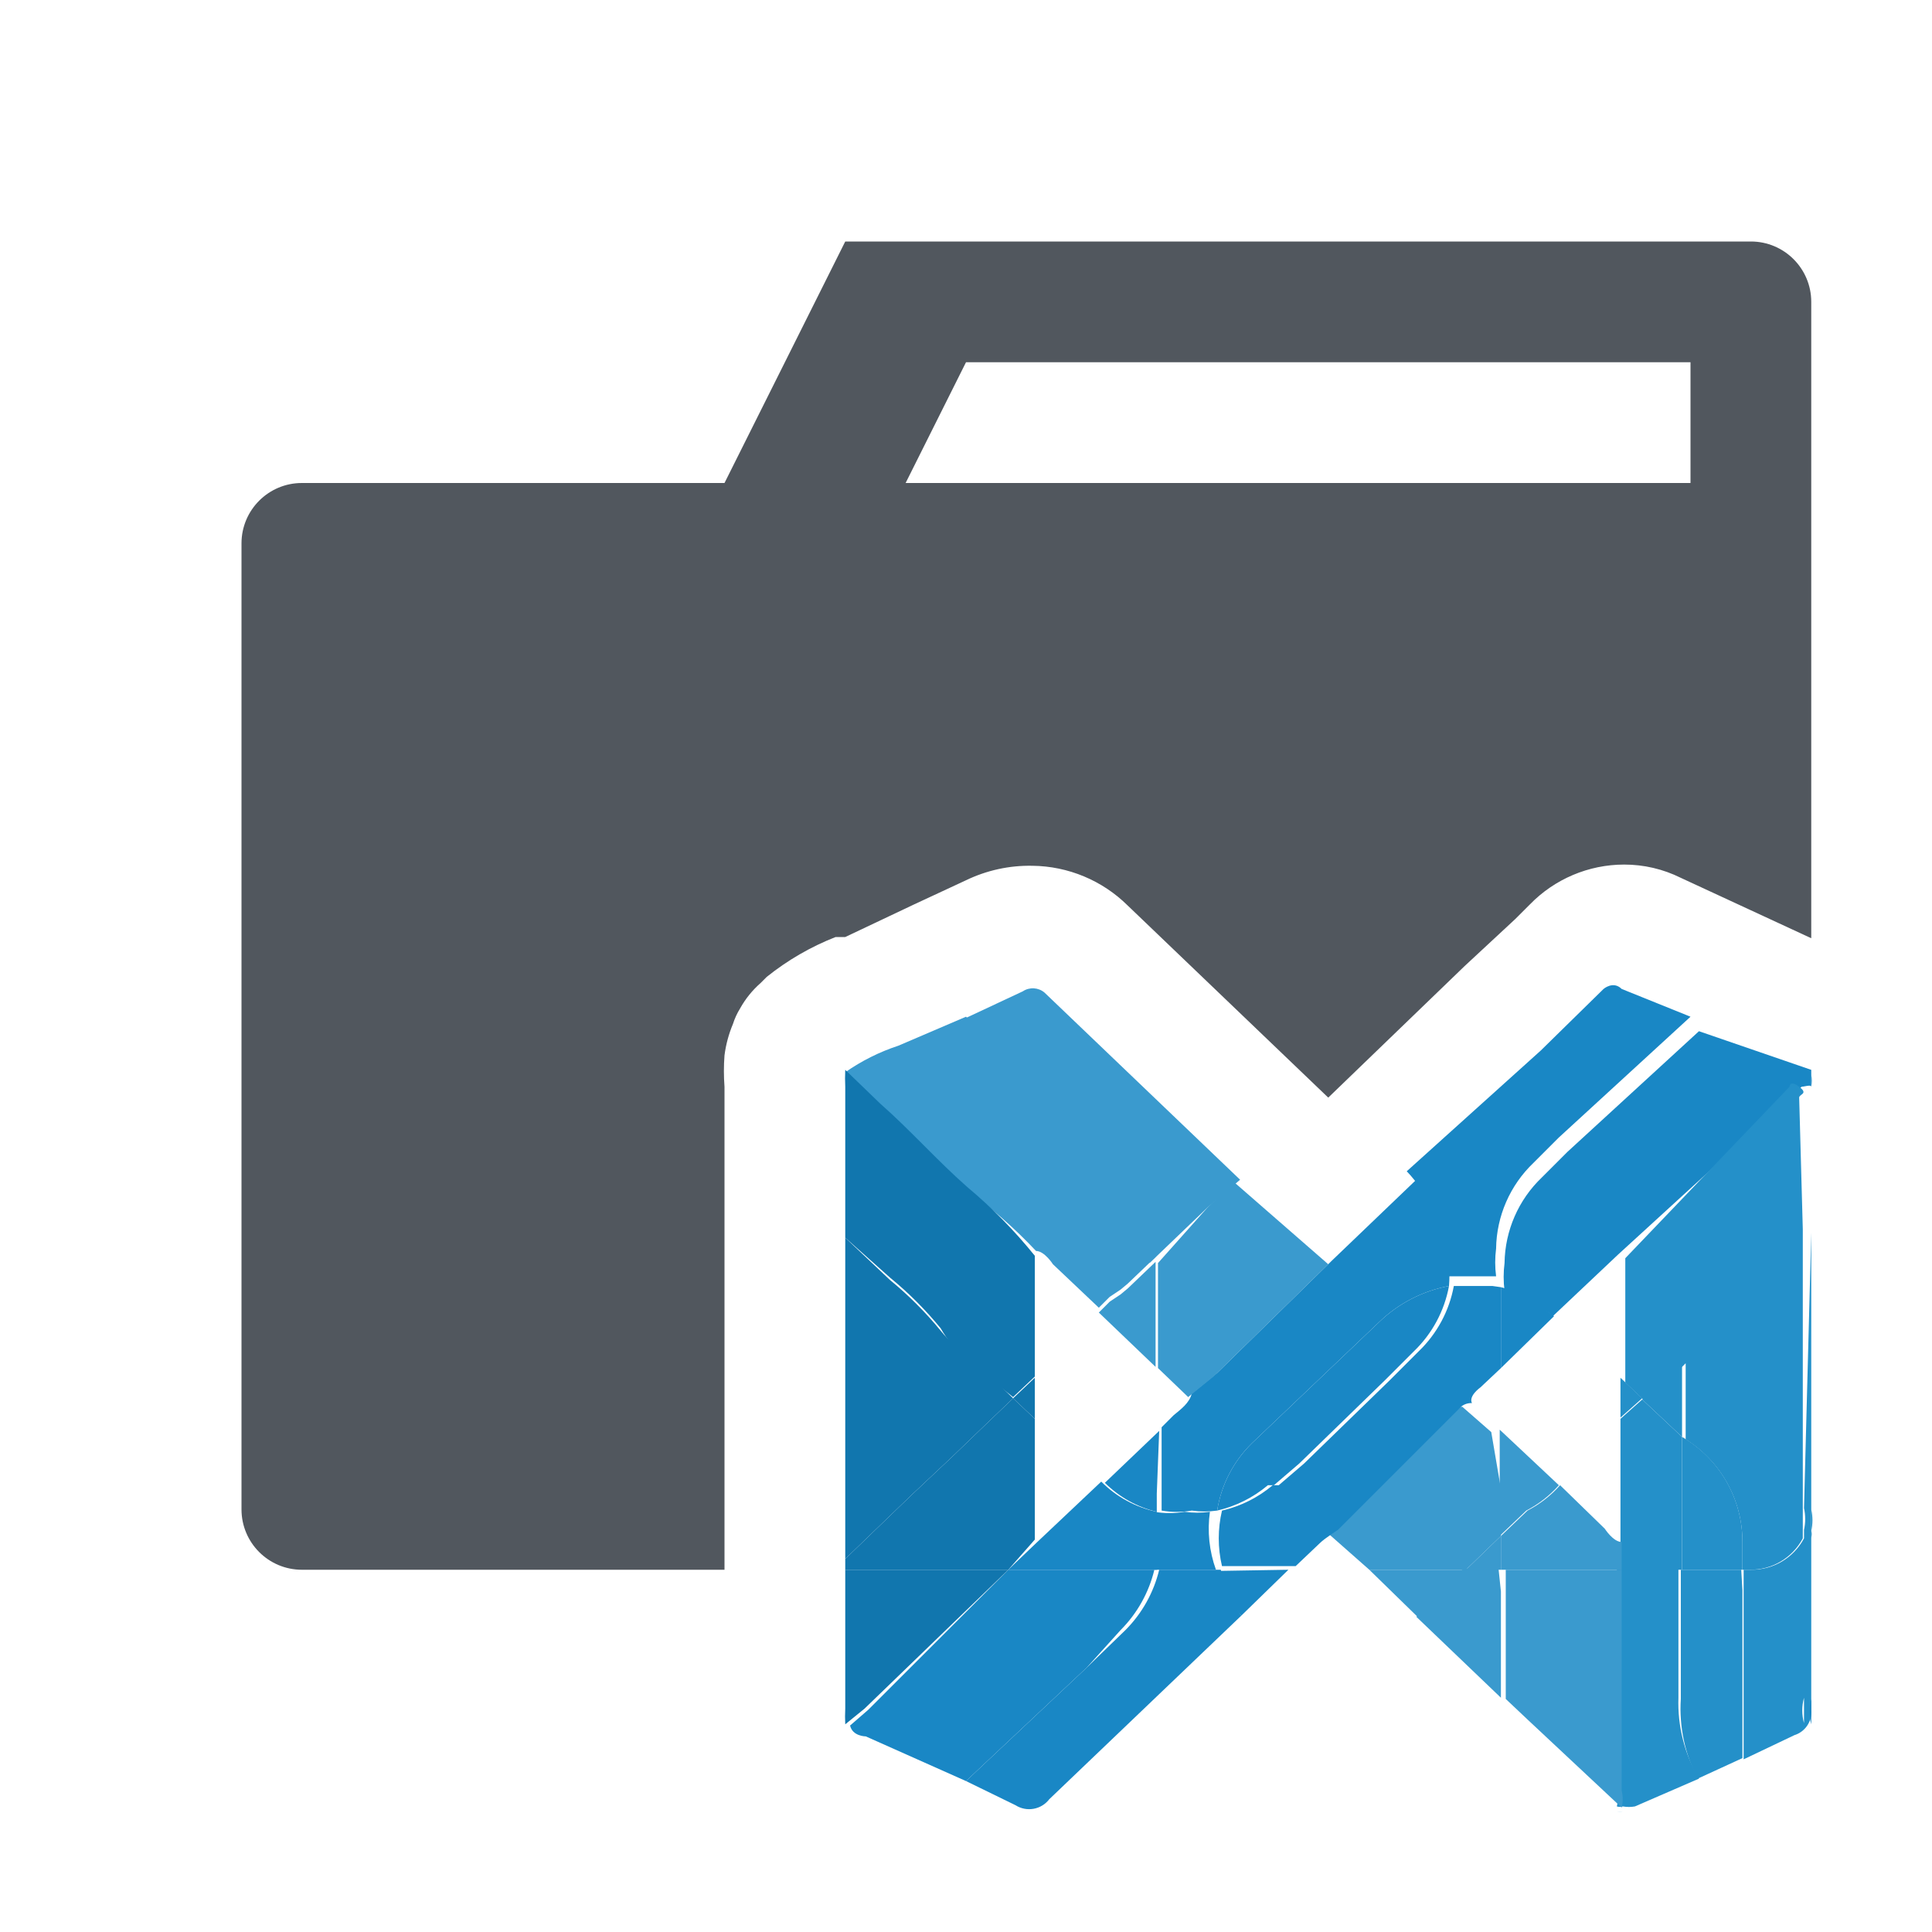
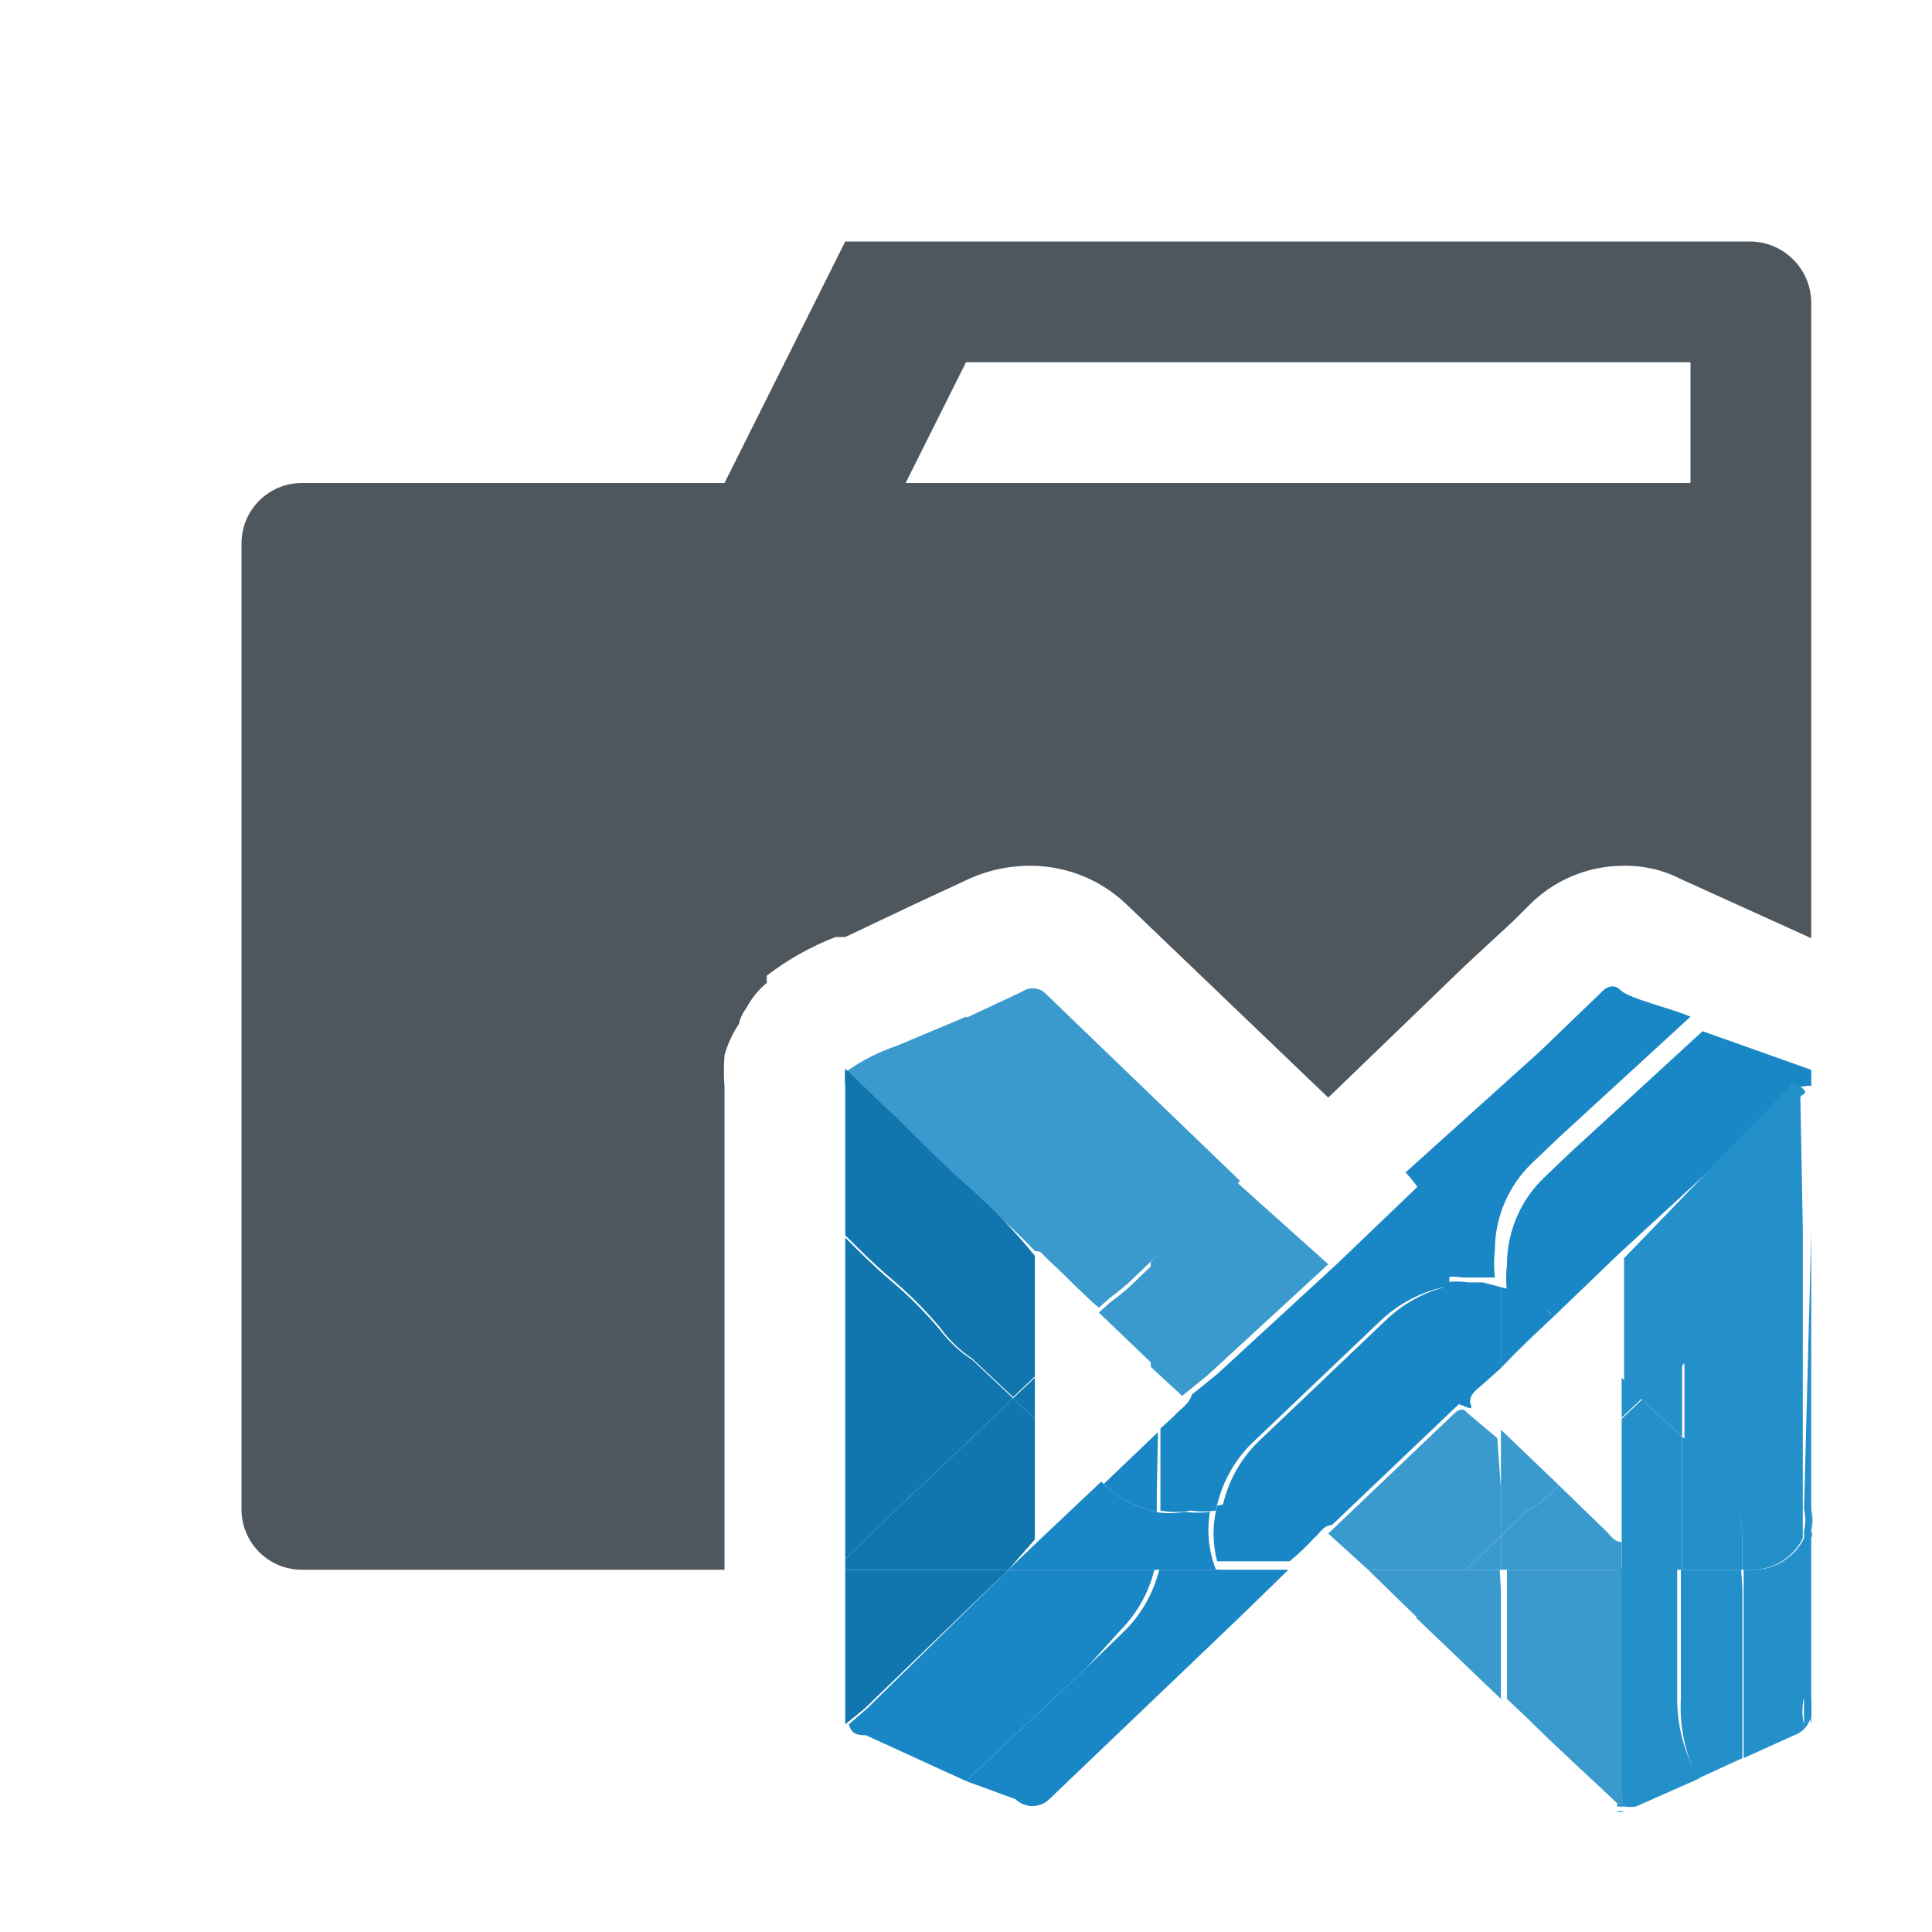
- <svg xmlns="http://www.w3.org/2000/svg" viewBox="0 0 16 16">
+ <svg xmlns="http://www.w3.org/2000/svg" width="16" height="16" viewBox="0 0 16 16">
  <defs>
-     <style>.a{fill:#2490c9;}.b{fill:#51575e;}.c{fill:#1987c5;}.d{fill:#3a9ace;}.e{fill:#1176ae;}.f{fill:#252526;}</style>
+     <style>.a{fill:#2490c9;}.b{fill:#4f575e;}.c{fill:#1987c5;}.d{fill:#3a9ace;}.e{fill:#1176ae;}.f{fill:#252526;}</style>
  </defs>
-   <path class="a" d="M15,8.9A.27.27,0,0,1,15,9Z" />
-   <path class="a" d="M15,10.21c0,1.31,0,2.63,0,3.95a.2.2,0,0,1-.14.21l-.42.2V13h.06a.49.49,0,0,0,.44-.26v1.32a.39.39,0,0,0,0,.21v-1.6a.42.42,0,0,0,0-.18Z" />
-   <path class="a" d="M15,9V12.5a.42.42,0,0,1,0,.18c0-1.2,0-2.39,0-3.59,0-.07,0-.14,0-.22a.07.07,0,0,1,0,0Z" />
-   <path class="b" d="M15,2.5V7.77l-1.08-.5a1.05,1.05,0,0,0-.47-.11,1.09,1.09,0,0,0-.78.33l-.12.12L12.13,8,11,9.09,9.34,7.5a1.14,1.14,0,0,0-.79-.33A1.21,1.21,0,0,0,8,7.29l-.43.2L7,7.76l-.08,0a2.19,2.19,0,0,0-.57.33l-.05.05a.79.79,0,0,0-.17.21.58.58,0,0,0-.06.13A1,1,0,0,0,6,8.74a.1.1,0,0,0,0,0s0,0,0,0H6A1.7,1.7,0,0,0,6,9v4H2.5a.5.5,0,0,1-.5-.5v-8A.5.5,0,0,1,2.5,4H6L7,2H14.5A.5.5,0,0,1,15,2.5ZM14,4V3H8l-.5,1Z" />
-   <path class="c" d="M15,8.86c0,.07,0,.15,0,.22,0,1.2,0,2.39,0,3.59a.15.15,0,0,1,0,.06V9.09s0-.07,0-.09-.06,0-.08,0L13.4,10.39l-.54.51,0,0a.94.94,0,0,0-.4-.21v0a.9.9,0,0,1,0-.23,1,1,0,0,1,.31-.71l.21-.21,1.09-1Z" />
-   <path class="c" d="M15,12.68v1.6a.39.39,0,0,1,0-.21V12.74A.15.15,0,0,0,15,12.68Z" />
-   <path class="a" d="M14.93,10.18v2.56a.49.49,0,0,1-.44.26h-.06v-.23a1,1,0,0,0-.47-.85l0,0v-.63l-.1.1-.23.22h0l-.17-.16v-.87c0-.05,0-.11,0-.16L14.82,9s0-.06.08,0,0,.06,0,.09Z" />
-   <path class="a" d="M14.43,13.17v1.39l-.37.17a1.24,1.24,0,0,1-.14-.66V13h.5Z" />
+   <path class="a" d="M15,8.9v0Z" />
+   <path class="a" d="M15,10.21v3.94a.21.21,0,0,1-.14.22l-.42.19V13h.07a.47.47,0,0,0,.43-.26v1.32a.46.46,0,0,0,0,.22v-1.6a.39.39,0,0,0,0-.18Z" />
+   <path class="a" d="M15,9V12.5a.39.39,0,0,1,0,.18c0-1.2,0-2.4,0-3.6V8.86s0,0,0,0Z" />
+   <path class="b" d="M15,2.5V7.77l-1.08-.49a1,1,0,0,0-.48-.11,1.1,1.1,0,0,0-.78.33l-.12.12L12.13,8,11,9.09,9.34,7.5a1.15,1.15,0,0,0-.79-.33A1.23,1.23,0,0,0,8,7.29l-.43.2L7,7.76l-.08,0a2.28,2.28,0,0,0-.57.32s0,0,0,.06a.68.68,0,0,0-.17.21.31.31,0,0,0-.06.13A.86.86,0,0,0,6,8.74a.06.06,0,0,0,0,0v0H6A1.79,1.79,0,0,0,6,9v4H2.5a.5.5,0,0,1-.5-.5v-8A.5.5,0,0,1,2.5,4H6L7,2H14.5A.51.51,0,0,1,15,2.5ZM14,4V3H8l-.5,1Z" />
+   <path class="c" d="M15,8.86v.22c0,1.2,0,2.4,0,3.6a.09.09,0,0,1,0,.06V9.09s0-.07,0-.09-.06,0-.09,0L13.4,10.39l-.53.51,0,0a.86.86,0,0,0-.39-.2v0a1,1,0,0,1,0-.23,1,1,0,0,1,.31-.72l.22-.21,1.09-1Z" />
+   <path class="c" d="M15,12.68v1.6a.46.46,0,0,1,0-.22V12.74A.09.09,0,0,0,15,12.68Z" />
+   <path class="a" d="M14.93,10.18v2.56a.47.47,0,0,1-.43.26h-.07v-.23a1,1,0,0,0-.48-.85l0,0v-.63l-.09.09-.24.23h0l-.17-.16v-.87c0-.05,0-.11,0-.16L14.82,9s0-.06.09,0,0,.06,0,.09Z" />
+   <path class="a" d="M14.43,13.17v1.39l-.37.17a1.3,1.3,0,0,1-.14-.66V13h.5Z" />
  <path class="a" d="M14.43,12.77V13h-.5V11.9l0,0A1,1,0,0,1,14.43,12.77Z" />
-   <path class="a" d="M14.07,14.73l-.53.23a.28.28,0,0,1-.1,0,.08.08,0,0,1-.05,0,.29.29,0,0,0,0-.14c0-.61,0-1.21,0-1.83h.51v1.07A1.24,1.24,0,0,0,14.07,14.73Z" />
-   <path class="c" d="M14,8.42l-1.09,1-.21.21a1,1,0,0,0-.31.71.9.9,0,0,0,0,.23v0l-.14,0h-.12l-.2,0a1.09,1.09,0,0,0,0-.18,1,1,0,0,0-.28-.69l1.11-1,.52-.51s.08-.07.15,0Z" />
-   <path class="a" d="M13.93,11.9V13h-.51V11.75l.18-.16Z" />
-   <path class="a" d="M13.93,11.27v.63l-.33-.31.23-.22Z" />
-   <path class="a" d="M13.6,11.58h0l-.18.16v-.33Z" />
-   <path class="d" d="M13.43,13c0,.61,0,1.21,0,1.83a.29.29,0,0,1,0,.14l-.78-.73-.18-.17V13Z" />
-   <path class="d" d="M13.43,12.77V13h-1v-.28l.22-.21a.94.94,0,0,0,.27-.21l.37.36S13.36,12.77,13.43,12.77Z" />
-   <path class="a" d="M13.39,15a.08.08,0,0,0,.05,0A.07.07,0,0,1,13.39,15Z" />
-   <path class="c" d="M12.87,10.9l-.44.43v-.67a.94.94,0,0,1,.4.21Z" />
-   <path class="d" d="M12.91,12.3a.94.94,0,0,1-.27.21l-.22.21v-.88Z" />
-   <path class="d" d="M12.43,13.18v.88l-.7-.67.09-.11.3-.29h.29Z" />
+   <path class="a" d="M14.07,14.73l-.52.23a.26.26,0,0,1-.1,0l-.06,0a.24.24,0,0,0,0-.14c0-.61,0-1.22,0-1.83h.5v1.07A1.3,1.3,0,0,0,14.07,14.73Z" />
+   <path class="c" d="M14,8.42l-1.09,1-.22.21a1,1,0,0,0-.31.72,1,1,0,0,0,0,.23v0l-.14,0h-.12a.71.71,0,0,0-.2,0,1.1,1.1,0,0,0,0-.18,1,1,0,0,0-.28-.69l1.11-1,.53-.51s.07-.07.14,0S13.84,8.35,14,8.42Z" />
+   <path class="a" d="M13.93,11.9V13h-.5V11.75l.17-.16Z" />
+   <path class="a" d="M13.93,11.27v.63l-.33-.31.24-.23Z" />
+   <path class="a" d="M13.6,11.58h0l-.17.16v-.33Z" />
+   <path class="d" d="M13.43,13c0,.61,0,1.22,0,1.83a.24.24,0,0,1,0,.14c-.25-.24-.52-.48-.77-.73l-.18-.17V13Z" />
+   <path class="d" d="M13.43,12.77V13h-1v-.28l.22-.21a1,1,0,0,0,.26-.21l.37.36C13.33,12.7,13.36,12.77,13.43,12.77Z" />
+   <path class="a" d="M13.39,15l.06,0A.06.06,0,0,1,13.39,15Z" />
+   <path class="c" d="M12.87,10.9c-.15.14-.3.28-.44.43v-.67a.86.86,0,0,1,.39.2Z" />
+   <path class="d" d="M12.91,12.3a1,1,0,0,1-.26.21l-.22.21v-.88Z" />
+   <path class="d" d="M12.43,13.18v.89l-.7-.67.09-.11.31-.29h.29Z" />
  <polygon class="d" points="12.43 12.77 12.43 13 12.14 13 12.43 12.72 12.43 12.77" />
-   <path class="d" d="M12.43,12.33v.39l-.29.28h-.8L11,12.7s0,0,0,0l1-1a.13.13,0,0,1,.11-.05l.24.21Z" />
-   <path class="c" d="M12.43,10.66v.67l-.17.16s-.1.07-.07.13a.13.13,0,0,0-.11.05l-1,1s0,0,0,0-.11.07-.15.11l-.2.19h-.61a1,1,0,0,1,0-.46,1,1,0,0,0,.42-.21l.05,0,.21-.18.71-.69.24-.24a1,1,0,0,0,.29-.54l.2,0h.12Z" />
-   <path class="d" d="M12.14,13l-.3.29-.09.11-.41-.4Z" />
-   <path class="c" d="M12,10.47a1.09,1.09,0,0,1,0,.18,1.13,1.13,0,0,0-.58.3l-1.05,1a1,1,0,0,0-.29.56v0a.75.75,0,0,1-.21,0,.73.73,0,0,1-.25,0v-.69l.1-.1c.06-.05.13-.1.15-.18l.21-.17.95-.93.72-.69A1,1,0,0,1,12,10.47Z" />
-   <path class="c" d="M12,10.65a1,1,0,0,1-.29.54l-.24.24-.71.69-.21.18-.05,0a1,1,0,0,1-.42.21v0a1,1,0,0,1,.29-.56l1.05-1A1.13,1.13,0,0,1,12,10.65Z" />
-   <path class="d" d="M11,10.47l-.95.93-.21.17-.25-.24v-.87L10,10l.22-.21Z" />
-   <path class="c" d="M10.67,13l-.39.38a1,1,0,0,1-.21-.37Z" />
-   <path class="c" d="M10.28,13.38,8.69,14.9a.21.21,0,0,1-.28.05L8,14.75l1-.94.32-.31a1.06,1.06,0,0,0,.28-.5h.51A1,1,0,0,0,10.28,13.38Z" />
-   <path class="d" d="M8.65,8.22l1.62,1.55L10,10l-.48.46v0a1,1,0,0,0-.21-.62,5.17,5.17,0,0,0-.67-.69L8.3,8.72,8,8.43H8l.47-.22A.15.15,0,0,1,8.65,8.22Z" />
-   <path class="c" d="M10.07,13H9.56a1.16,1.16,0,0,0,0-.23v-.25a.73.73,0,0,0,.25,0,.75.75,0,0,0,.21,0A1,1,0,0,0,10.07,13Z" />
-   <path class="c" d="M9.58,12.52v.25a1.16,1.16,0,0,1,0,.23H8.35l.23-.22.54-.51,0,0A.91.91,0,0,0,9.58,12.52Z" />
-   <path class="c" d="M9.58,12.37v.15a.91.91,0,0,1-.43-.24l0,0,.45-.43Z" />
-   <path class="d" d="M9.57,10.73v.59l-.47-.45.09-.09.09-.06.06-.05.23-.22Z" />
-   <path class="d" d="M9.57,10.41v0l-.23.22-.06.05-.09.06-.09.09-.38-.36s-.07-.11-.14-.11A4.08,4.08,0,0,0,8,9.85c-.25-.22-.48-.46-.72-.69L7,8.88a1.69,1.69,0,0,1,.44-.22L8,8.42H8l.3.29.39.38a5.17,5.17,0,0,1,.67.69A1,1,0,0,1,9.57,10.41Z" />
-   <path class="c" d="M8.35,13H9.56a1.06,1.06,0,0,1-.28.5L9,13.81l-1,.94-.83-.37s-.11,0-.13-.09l.15-.13Z" />
+   <path class="d" d="M12.43,12.33v.39l-.29.28h-.81L11,12.7a0,0,0,0,1,0,0l1.05-1s.06-.06.1,0l.25.21Z" />
+   <path class="c" d="M12.43,10.66v.67l-.18.16s-.1.07-.07.14-.07,0-.1,0l-1.05,1a0,0,0,0,0,0,0c-.07,0-.1.07-.15.11a1.8,1.8,0,0,1-.2.19h-.6a.9.9,0,0,1,0-.46.88.88,0,0,0,.42-.21l0,0a1.24,1.24,0,0,0,.22-.18l.71-.68.24-.24a.93.93,0,0,0,.29-.54.71.71,0,0,1,.2,0h.12Z" />
+   <path class="d" d="M12.14,13l-.31.29-.09.11-.41-.4Z" />
+   <path class="c" d="M12,10.47a1.1,1.1,0,0,1,0,.18,1.12,1.12,0,0,0-.58.3l-1.05,1a1.06,1.06,0,0,0-.3.56v0a.75.75,0,0,1-.21,0,.69.69,0,0,1-.25,0v-.68l.11-.1c.05-.06.13-.1.15-.18l.21-.17,1-.92.72-.69A1,1,0,0,1,12,10.47Z" />
+   <path class="c" d="M12,10.65a.93.93,0,0,1-.29.54l-.24.24-.71.68a1.24,1.24,0,0,1-.22.18l0,0a.88.88,0,0,1-.42.21v0a1.06,1.06,0,0,1,.3-.56l1.05-1A1.12,1.12,0,0,1,12,10.65Z" />
+   <path class="d" d="M11,10.47l-1,.92-.21.17-.26-.24v-.87l.48-.46.22-.21Z" />
+   <path class="c" d="M10.67,13l-.39.38a1,1,0,0,1-.21-.38Z" />
+   <path class="c" d="M10.28,13.38,8.69,14.9a.2.2,0,0,1-.28,0L8,14.75l1-.94.32-.31a1.08,1.08,0,0,0,.28-.5h.51A1,1,0,0,0,10.28,13.38Z" />
+   <path class="d" d="M8.65,8.22l1.62,1.56-.22.21-.48.46v0a1,1,0,0,0-.21-.63,5.42,5.42,0,0,0-.67-.68,4.68,4.68,0,0,1-.39-.38L8,8.43H8l.47-.22A.15.15,0,0,1,8.65,8.22Z" />
+   <path class="c" d="M10.07,13H9.56a1.64,1.64,0,0,0,0-.23v-.25a.69.69,0,0,0,.25,0,.75.75,0,0,0,.21,0A.9.9,0,0,0,10.07,13Z" />
+   <path class="c" d="M9.58,12.52v.25a1.64,1.64,0,0,1,0,.23H8.35l.23-.22.54-.51,0,0A.89.89,0,0,0,9.58,12.52Z" />
+   <path class="c" d="M9.58,12.37v.15a.89.89,0,0,1-.44-.23l0,0,.45-.43Z" />
+   <path class="d" d="M9.57,10.73v.59l-.47-.45.09-.08.09-.07.06-.05.23-.22Z" />
+   <path class="d" d="M9.57,10.41v0l-.23.22-.06.05-.09.07-.09.08c-.13-.11-.25-.24-.38-.36s-.08-.1-.15-.11A4.68,4.68,0,0,0,8,9.85c-.25-.22-.48-.47-.72-.69L7,8.88a1.59,1.59,0,0,1,.43-.22L8,8.42H8l.31.29a4.68,4.68,0,0,0,.39.38,5.42,5.42,0,0,1,.67.68A1,1,0,0,1,9.57,10.41Z" />
+   <path class="c" d="M8.35,13H9.56a1.08,1.08,0,0,1-.28.5L9,13.81l-1,.94-.83-.38c-.05,0-.12,0-.14-.09l.15-.13Z" />
  <path class="e" d="M8.57,11.75c0,.34,0,.69,0,1L8.35,13H7v-.09l.55-.53.34-.32.27-.26.23-.22Z" />
  <path class="e" d="M8.57,11.75l-.18-.17.18-.17v.34Z" />
-   <path class="e" d="M8.57,10.4v1l-.18.17L8,11.26A1.06,1.06,0,0,1,7.79,11a3,3,0,0,0-.42-.42L7,10.25V9a1.43,1.43,0,0,1,0-.14H7l.29.28c.25.22.47.47.72.69A4.08,4.08,0,0,1,8.57,10.4Z" />
-   <path class="e" d="M8.39,11.58l-.23.22-.27.26-.34.32L7,12.91V10.25l.37.35a3,3,0,0,1,.42.42,1.06,1.06,0,0,0,.26.23Z" />
-   <path class="e" d="M8.35,13,7.16,14.15,7,14.28a1.23,1.23,0,0,1,0-.13V13Z" />
-   <path class="f" d="M6.09,8.51A1,1,0,0,0,6,8.74,1,1,0,0,1,6.09,8.51Z" />
+   <path class="e" d="M8.57,10.4v1l-.18.17-.34-.32A1,1,0,0,1,7.79,11a3.33,3.33,0,0,0-.42-.42c-.13-.11-.25-.23-.37-.35V9a.77.77,0,0,1,0-.15H7l.29.28c.24.22.47.47.72.69A4.68,4.68,0,0,1,8.57,10.4Z" />
+   <path class="e" d="M8.39,11.58l-.23.22-.27.26-.34.32L7,12.91V10.25c.12.12.24.24.37.35a3.33,3.33,0,0,1,.42.42,1,1,0,0,0,.26.24Z" />
+   <path class="e" d="M8.35,13,7.16,14.15,7,14.28s0-.09,0-.13V13Z" />
+   <path class="f" d="M6.09,8.51A.86.86,0,0,0,6,8.74.86.86,0,0,1,6.09,8.51Z" />
</svg>
